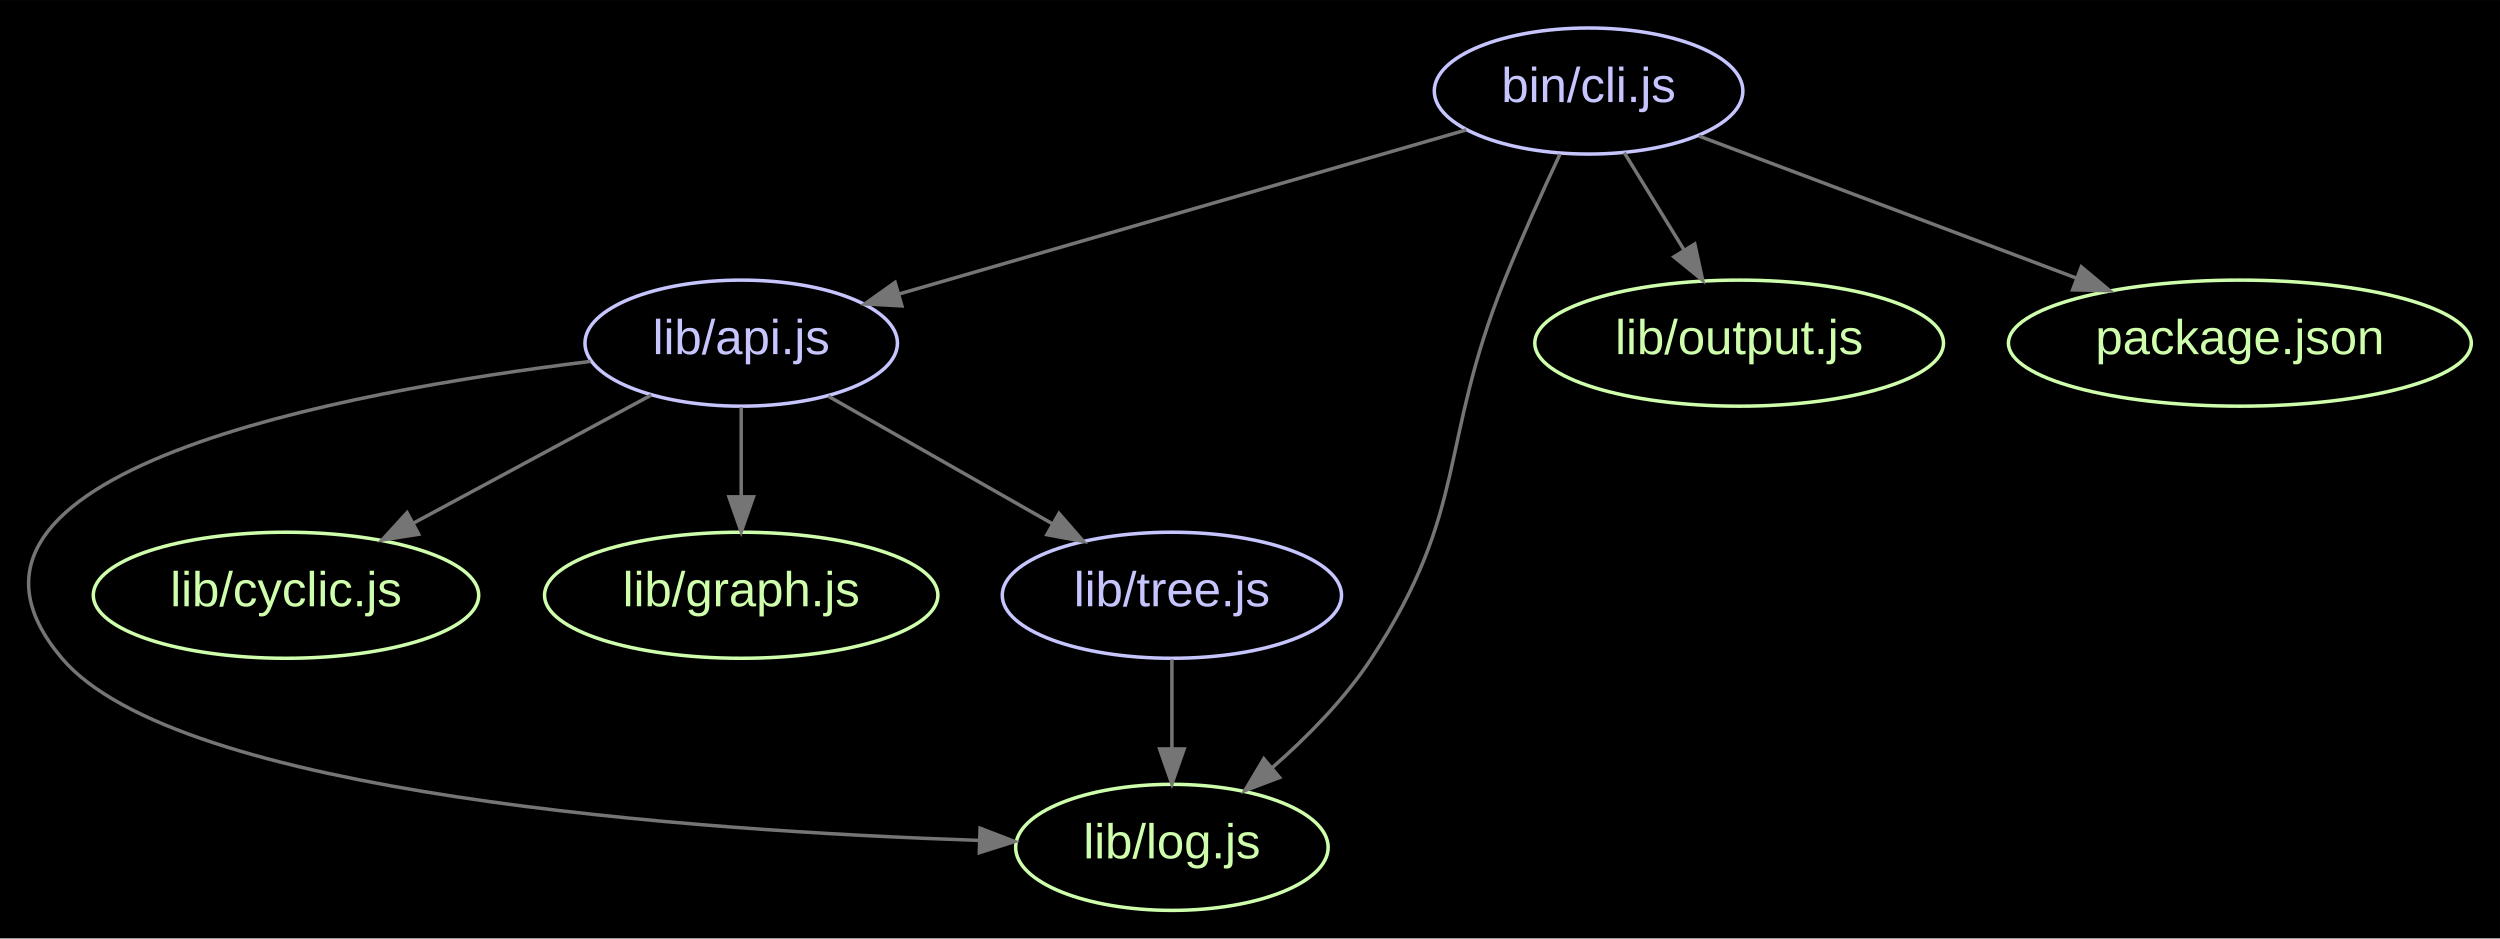
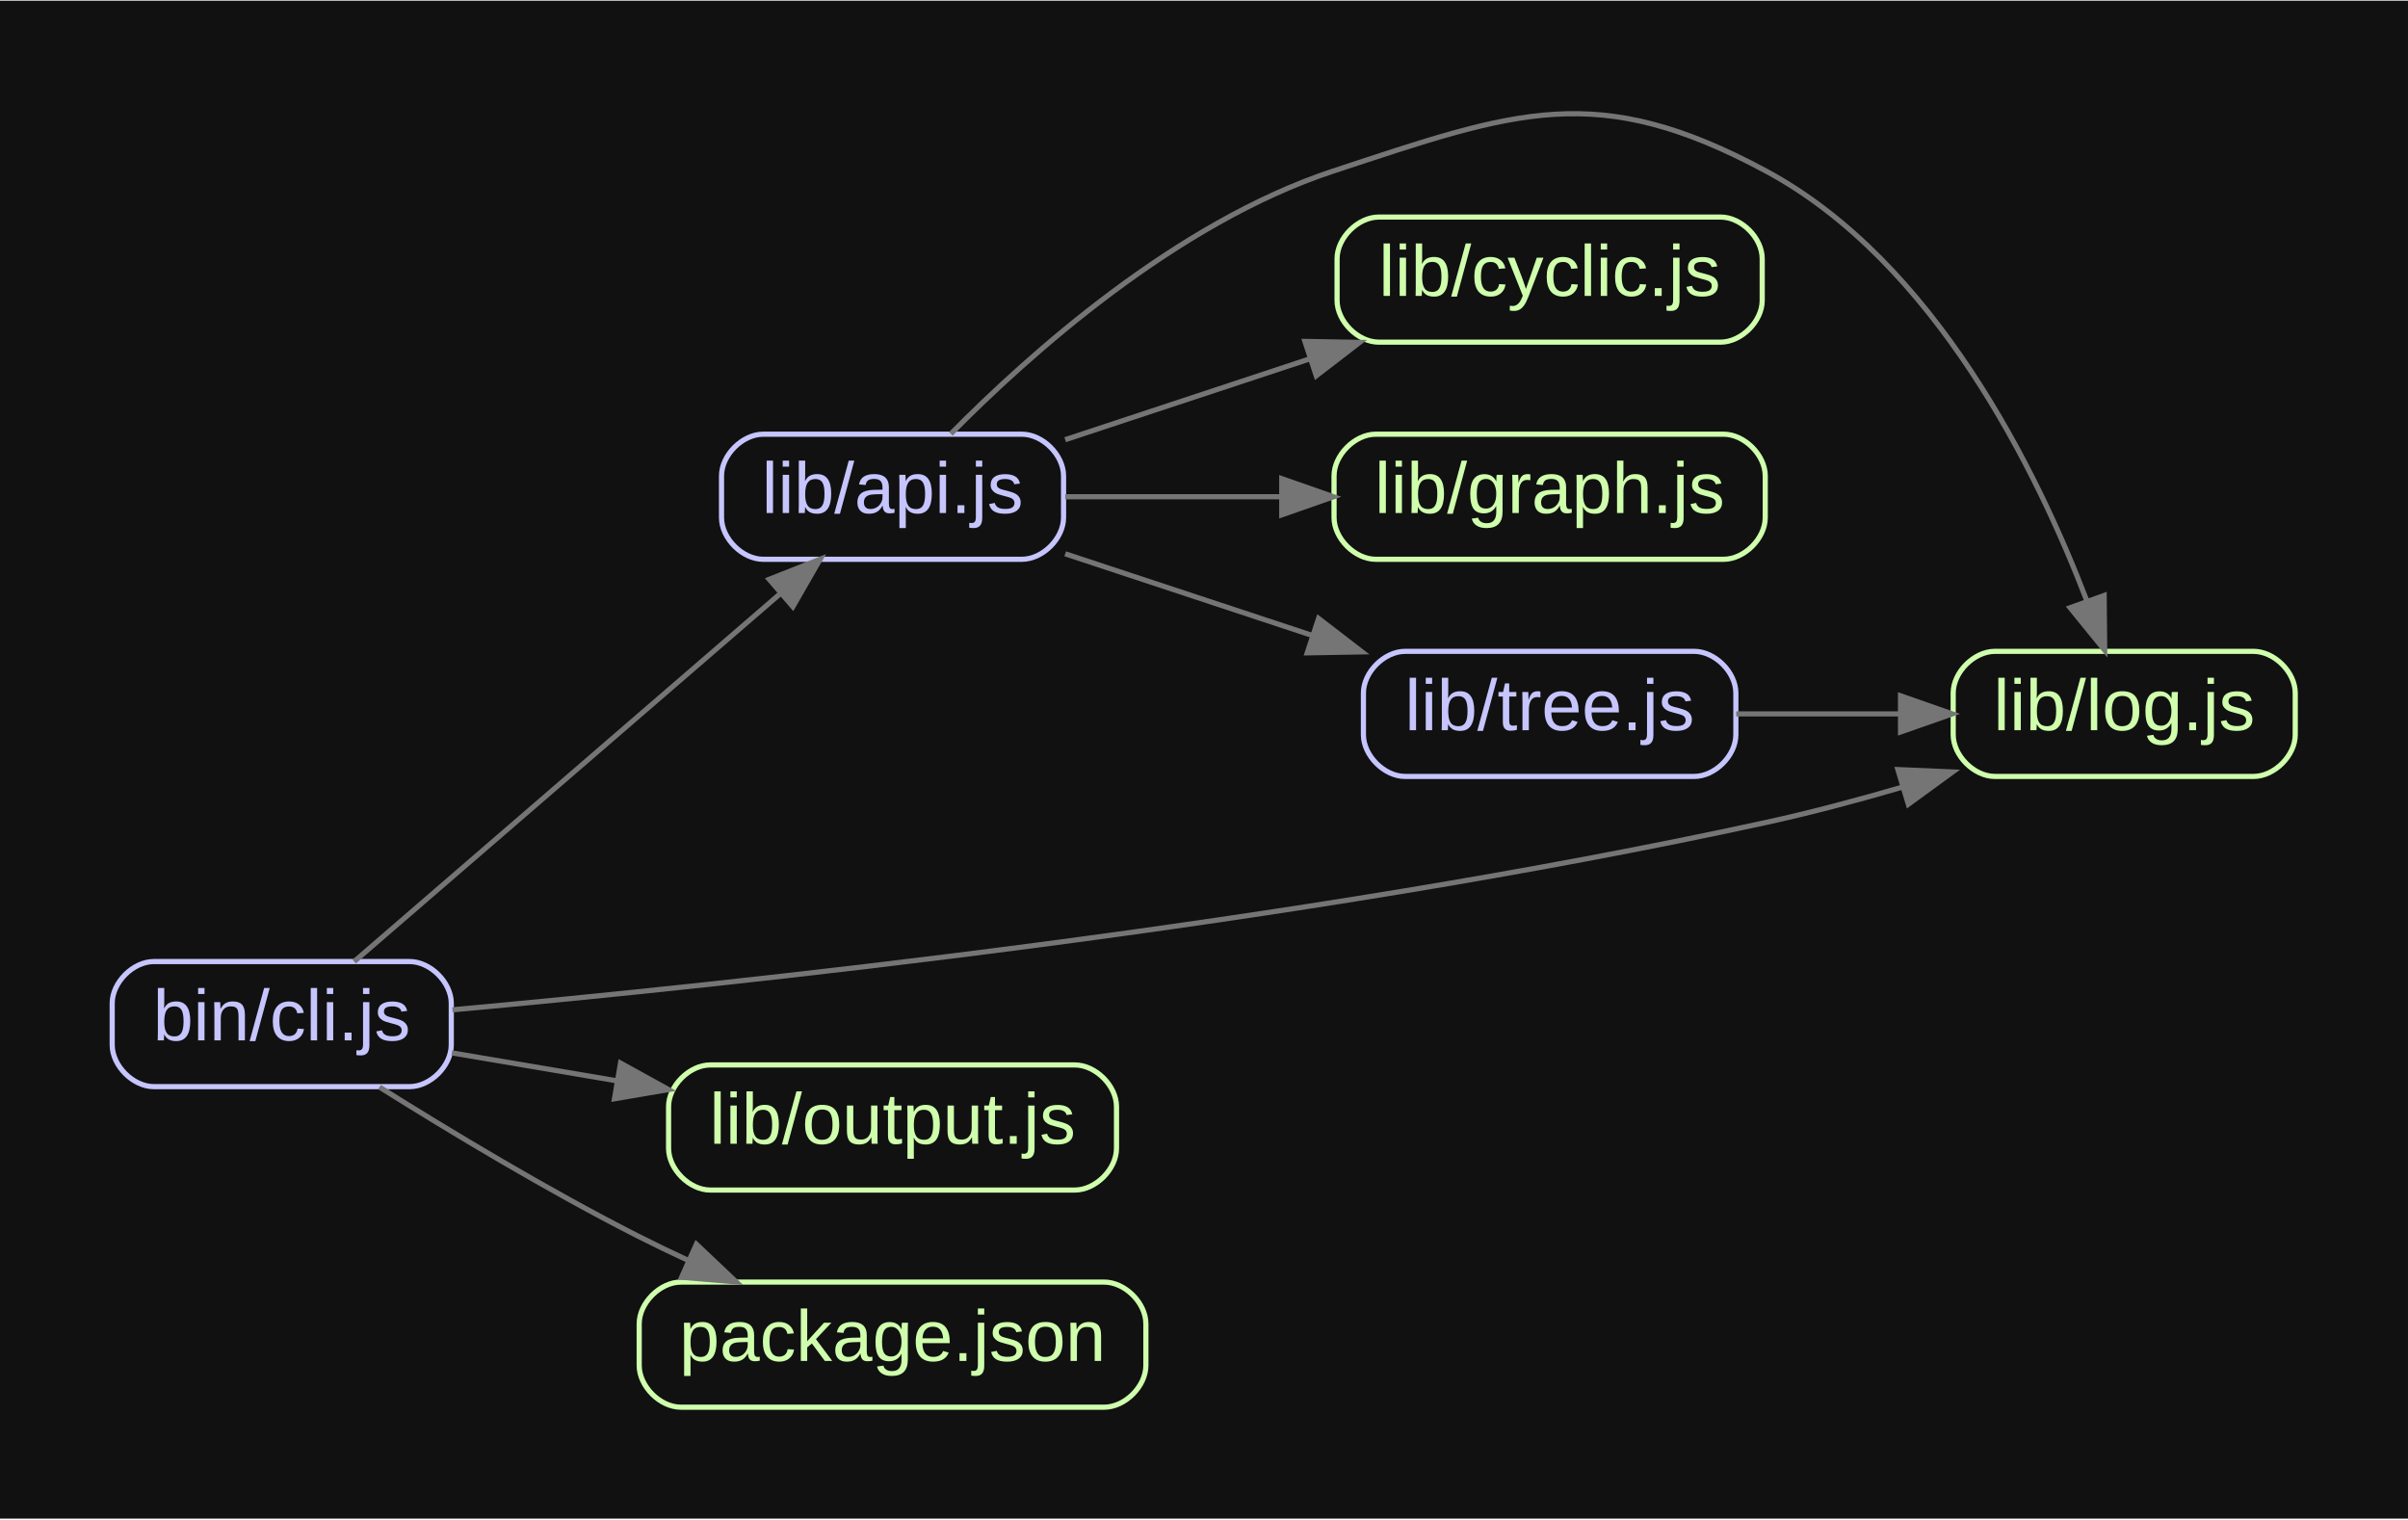
- <svg xmlns="http://www.w3.org/2000/svg" width="714pt" height="268pt" viewBox="0.00 0.00 713.97 267.98">
-   <g id="graph0" class="graph" transform="scale(1 1) rotate(0) translate(7.992 259.992)">
-     <polygon fill="#000000" stroke="none" points="-7.992,7.992 -7.992,-259.992 705.976,-259.992 705.976,7.992 -7.992,7.992" />
+ <svg xmlns="http://www.w3.org/2000/svg" width="466pt" height="294pt" viewBox="0.00 0.00 465.78 293.60">
+   <g id="graph0" class="graph" transform="scale(1 1) rotate(0) translate(21.6 272)">
+     <polygon fill="#111111" stroke="transparent" points="-21.6,21.6 -21.6,-272 444.178,-272 444.178,21.6 -21.6,21.6" />
    <g id="node1" class="node">
-       <ellipse fill="none" stroke="#c6c5fe" cx="445.687" cy="-234" rx="44.064" ry="18" />
-       <text text-anchor="middle" x="445.687" y="-230.849" font-family="Arial" font-size="14.00" fill="#c6c5fe">bin/cli.js</text>
+       <path fill="none" stroke="#c6c5fe" d="M57.624,-86.148C57.624,-86.148 8.169,-86.148 8.169,-86.148 4.136,-86.148 .103,-82.115 .103,-78.082 .103,-78.082 .103,-70.016 .103,-70.016 .103,-65.983 4.136,-61.95 8.169,-61.95 8.169,-61.95 57.624,-61.95 57.624,-61.95 61.657,-61.95 65.69,-65.983 65.69,-70.016 65.69,-70.016 65.69,-78.082 65.69,-78.082 65.69,-82.115 61.657,-86.148 57.624,-86.148" />
+       <text text-anchor="middle" x="32.897" y="-70.899" font-family="Arial" font-size="14.00" fill="#c6c5fe">bin/cli.js</text>
    </g>
    <g id="node2" class="node">
-       <ellipse fill="none" stroke="#c6c5fe" cx="203.687" cy="-162" rx="44.622" ry="18" />
-       <text text-anchor="middle" x="203.687" y="-158.849" font-family="Arial" font-size="14.00" fill="#c6c5fe">lib/api.js</text>
+       <path fill="none" stroke="#c6c5fe" d="M176.059,-188.148C176.059,-188.148 126.03,-188.148 126.03,-188.148 121.997,-188.148 117.964,-184.115 117.964,-180.082 117.964,-180.082 117.964,-172.016 117.964,-172.016 117.964,-167.983 121.997,-163.951 126.03,-163.951 126.03,-163.951 176.059,-163.951 176.059,-163.951 180.092,-163.951 184.125,-167.983 184.125,-172.016 184.125,-172.016 184.125,-180.082 184.125,-180.082 184.125,-184.115 180.092,-188.148 176.059,-188.148" />
+       <text text-anchor="middle" x="151.044" y="-172.899" font-family="Arial" font-size="14.00" fill="#c6c5fe">lib/api.js</text>
    </g>
    <g id="edge1" class="edge">
-       <path fill="none" stroke="#757575" d="M410.757,-222.896C368.076,-210.55 295.772,-189.636 248.888,-176.075" />
-       <polygon fill="#757575" stroke="#757575" points="249.579,-172.631 239,-173.215 247.634,-179.355 249.579,-172.631" />
+       <path fill="none" stroke="#757575" d="M46.914,-86.151C67.254,-103.711 105.141,-136.42 129.174,-157.168" />
+       <polygon fill="#757575" stroke="#757575" points="127.189,-160.078 137.046,-163.964 131.763,-154.78 127.189,-160.078" />
    </g>
    <g id="node3" class="node">
-       <ellipse fill="none" stroke="#cfffac" cx="326.687" cy="-18" rx="44.622" ry="18" />
-       <text text-anchor="middle" x="326.687" y="-14.849" font-family="Arial" font-size="14.00" fill="#cfffac">lib/log.js</text>
+       <path fill="none" stroke="#cfffac" d="M414.303,-146.148C414.303,-146.148 364.274,-146.148 364.274,-146.148 360.241,-146.148 356.208,-142.115 356.208,-138.082 356.208,-138.082 356.208,-130.016 356.208,-130.016 356.208,-125.983 360.241,-121.951 364.274,-121.951 364.274,-121.951 414.303,-121.951 414.303,-121.951 418.336,-121.951 422.369,-125.983 422.369,-130.016 422.369,-130.016 422.369,-138.082 422.369,-138.082 422.369,-142.115 418.336,-146.148 414.303,-146.148" />
+       <text text-anchor="middle" x="389.289" y="-130.899" font-family="Arial" font-size="14.00" fill="#cfffac">lib/log.js</text>
    </g>
    <g id="edge2" class="edge">
-       <path fill="none" stroke="#757575" d="M437.524,-215.977C432.692,-205.663 426.579,-192.186 421.687,-180 402.73,-132.779 411.574,-114.562 383.687,-72 376.09,-60.406 365.43,-49.594 355.381,-40.798" />
-       <polygon fill="#757575" stroke="#757575" points="357.432,-37.95 347.523,-34.201 352.93,-43.311 357.432,-37.95" />
+       <path fill="none" stroke="#757575" d="M65.917,-76.811C119.631,-81.688 229.076,-93.228 319.999,-113.049 328.654,-114.936 337.796,-117.376 346.499,-119.921" />
+       <polygon fill="#757575" stroke="#757575" points="345.506,-123.277 356.091,-122.815 347.528,-116.575 345.506,-123.277" />
    </g>
    <g id="node4" class="node">
-       <ellipse fill="none" stroke="#cfffac" cx="488.687" cy="-162" rx="58.367" ry="18" />
-       <text text-anchor="middle" x="488.687" y="-158.849" font-family="Arial" font-size="14.00" fill="#cfffac">lib/output.js</text>
+       <path fill="none" stroke="#cfffac" d="M186.299,-66.148C186.299,-66.148 115.79,-66.148 115.79,-66.148 111.757,-66.148 107.724,-62.115 107.724,-58.082 107.724,-58.082 107.724,-50.016 107.724,-50.016 107.724,-45.983 111.757,-41.95 115.79,-41.95 115.79,-41.95 186.299,-41.95 186.299,-41.95 190.332,-41.95 194.365,-45.983 194.365,-50.016 194.365,-50.016 194.365,-58.082 194.365,-58.082 194.365,-62.115 190.332,-66.148 186.299,-66.148" />
+       <text text-anchor="middle" x="151.044" y="-50.899" font-family="Arial" font-size="14.00" fill="#cfffac">lib/output.js</text>
    </g>
    <g id="edge3" class="edge">
-       <path fill="none" stroke="#757575" d="M455.877,-216.411C460.997,-208.077 467.312,-197.797 473.03,-188.488" />
-       <polygon fill="#757575" stroke="#757575" points="476.019,-190.309 478.271,-179.956 470.055,-186.645 476.019,-190.309" />
+       <path fill="none" stroke="#757575" d="M65.807,-68.478C75.74,-66.797 86.909,-64.906 97.81,-63.061" />
+       <polygon fill="#757575" stroke="#757575" points="98.427,-66.506 107.703,-61.386 97.259,-59.604 98.427,-66.506" />
    </g>
    <g id="node5" class="node">
-       <ellipse fill="none" stroke="#cfffac" cx="631.687" cy="-162" rx="66.094" ry="18" />
-       <text text-anchor="middle" x="631.687" y="-158.849" font-family="Arial" font-size="14.00" fill="#cfffac">package.json</text>
+       <path fill="none" stroke="#cfffac" d="M191.983,-24.148C191.983,-24.148 110.106,-24.148 110.106,-24.148 106.073,-24.148 102.04,-20.115 102.04,-16.082 102.04,-16.082 102.04,-8.016 102.04,-8.016 102.04,-3.983 106.073,.05 110.106,.05 110.106,.05 191.983,.05 191.983,.05 196.016,.05 200.049,-3.983 200.049,-8.016 200.049,-8.016 200.049,-16.082 200.049,-16.082 200.049,-20.115 196.016,-24.148 191.983,-24.148" />
+       <text text-anchor="middle" x="151.044" y="-8.899" font-family="Arial" font-size="14.00" fill="#cfffac">package.json</text>
    </g>
    <g id="edge4" class="edge">
-       <path fill="none" stroke="#757575" d="M477.239,-221.125C506.766,-210.013 551.25,-193.272 584.905,-180.606" />
-       <polygon fill="#757575" stroke="#757575" points="586.404,-183.782 594.531,-176.984 583.939,-177.23 586.404,-183.782" />
+       <path fill="none" stroke="#757575" d="M51.813,-61.859C65.442,-53.308 84.419,-41.873 101.793,-33.049 104.913,-31.465 108.18,-29.892 111.483,-28.363" />
+       <polygon fill="#757575" stroke="#757575" points="113.103,-31.472 120.798,-24.19 110.241,-25.084 113.103,-31.472" />
    </g>
    <g id="edge7" class="edge">
-       <path fill="none" stroke="#757575" d="M160.645,-156.785C90.733,-148.305 -35.389,-125.238 9.687,-72 42.622,-33.102 189.984,-22.73 271.686,-19.98" />
-       <polygon fill="#757575" stroke="#757575" points="271.908,-23.475 281.795,-19.667 271.691,-16.478 271.908,-23.475" />
+       <path fill="none" stroke="#757575" d="M162.32,-188.216C177.428,-203.527 205.881,-229.031 236.296,-239.049 271.63,-250.688 287.241,-256.68 319.999,-239.049 352.622,-221.491 372.434,-181.101 382.089,-155.845" />
+       <polygon fill="#757575" stroke="#757575" points="385.407,-156.961 385.509,-146.367 378.823,-154.586 385.407,-156.961" />
    </g>
    <g id="node6" class="node">
-       <ellipse fill="none" stroke="#cfffac" cx="73.687" cy="-90" rx="55.038" ry="18" />
-       <text text-anchor="middle" x="73.687" y="-86.849" font-family="Arial" font-size="14.00" fill="#cfffac">lib/cyclic.js</text>
+       <path fill="none" stroke="#cfffac" d="M311.199,-230.148C311.199,-230.148 245.096,-230.148 245.096,-230.148 241.063,-230.148 237.03,-226.115 237.03,-222.082 237.03,-222.082 237.03,-214.016 237.03,-214.016 237.03,-209.983 241.063,-205.951 245.096,-205.951 245.096,-205.951 311.199,-205.951 311.199,-205.951 315.232,-205.951 319.265,-209.983 319.265,-214.016 319.265,-214.016 319.265,-222.082 319.265,-222.082 319.265,-226.115 315.232,-230.148 311.199,-230.148" />
+       <text text-anchor="middle" x="278.147" y="-214.899" font-family="Arial" font-size="14.00" fill="#cfffac">lib/cyclic.js</text>
    </g>
    <g id="edge5" class="edge">
-       <path fill="none" stroke="#757575" d="M178.003,-147.17C158.579,-136.711 131.652,-122.212 110.022,-110.565" />
-       <polygon fill="#757575" stroke="#757575" points="111.577,-107.427 101.113,-105.768 108.258,-113.59 111.577,-107.427" />
+       <path fill="none" stroke="#757575" d="M184.439,-187.084C198.936,-191.875 216.158,-197.565 231.858,-202.754" />
+       <polygon fill="#757575" stroke="#757575" points="230.807,-206.092 241.4,-205.906 233.003,-199.446 230.807,-206.092" />
    </g>
    <g id="node7" class="node">
-       <ellipse fill="none" stroke="#cfffac" cx="203.687" cy="-90" rx="56.172" ry="18" />
-       <text text-anchor="middle" x="203.687" y="-86.849" font-family="Arial" font-size="14.00" fill="#cfffac">lib/graph.js</text>
+       <path fill="none" stroke="#cfffac" d="M311.785,-188.148C311.785,-188.148 244.51,-188.148 244.51,-188.148 240.477,-188.148 236.444,-184.115 236.444,-180.082 236.444,-180.082 236.444,-172.016 236.444,-172.016 236.444,-167.983 240.477,-163.951 244.51,-163.951 244.51,-163.951 311.785,-163.951 311.785,-163.951 315.818,-163.951 319.851,-167.983 319.851,-172.016 319.851,-172.016 319.851,-180.082 319.851,-180.082 319.851,-184.115 315.818,-188.148 311.785,-188.148" />
+       <text text-anchor="middle" x="278.147" y="-172.899" font-family="Arial" font-size="14.00" fill="#cfffac">lib/graph.js</text>
    </g>
    <g id="edge6" class="edge">
-       <path fill="none" stroke="#757575" d="M203.687,-143.697C203.687,-135.983 203.687,-126.712 203.687,-118.112" />
-       <polygon fill="#757575" stroke="#757575" points="207.187,-118.104 203.687,-108.104 200.187,-118.104 207.187,-118.104" />
+       <path fill="none" stroke="#757575" d="M184.439,-176.049C197.224,-176.049 212.127,-176.049 226.238,-176.049" />
+       <polygon fill="#757575" stroke="#757575" points="226.331,-179.549 236.331,-176.049 226.331,-172.549 226.331,-179.549" />
    </g>
    <g id="node8" class="node">
-       <ellipse fill="none" stroke="#c6c5fe" cx="326.687" cy="-90" rx="48.446" ry="18" />
-       <text text-anchor="middle" x="326.687" y="-86.849" font-family="Arial" font-size="14.00" fill="#c6c5fe">lib/tree.js</text>
+       <path fill="none" stroke="#c6c5fe" d="M306.102,-146.148C306.102,-146.148 250.193,-146.148 250.193,-146.148 246.16,-146.148 242.127,-142.115 242.127,-138.082 242.127,-138.082 242.127,-130.016 242.127,-130.016 242.127,-125.983 246.16,-121.951 250.193,-121.951 250.193,-121.951 306.102,-121.951 306.102,-121.951 310.135,-121.951 314.168,-125.983 314.168,-130.016 314.168,-130.016 314.168,-138.082 314.168,-138.082 314.168,-142.115 310.135,-146.148 306.102,-146.148" />
+       <text text-anchor="middle" x="278.147" y="-130.899" font-family="Arial" font-size="14.00" fill="#c6c5fe">lib/tree.js</text>
    </g>
    <g id="edge8" class="edge">
-       <path fill="none" stroke="#757575" d="M228.578,-146.834C246.962,-136.372 272.208,-122.004 292.486,-110.464" />
-       <polygon fill="#757575" stroke="#757575" points="294.451,-113.373 301.411,-105.385 290.989,-107.289 294.451,-113.373" />
+       <path fill="none" stroke="#757575" d="M184.439,-165.014C199.058,-160.184 216.447,-154.438 232.254,-149.214" />
+       <polygon fill="#757575" stroke="#757575" points="233.456,-152.504 241.852,-146.043 231.259,-145.857 233.456,-152.504" />
    </g>
    <g id="edge9" class="edge">
-       <path fill="none" stroke="#757575" d="M326.687,-71.697C326.687,-63.983 326.687,-54.712 326.687,-46.112" />
-       <polygon fill="#757575" stroke="#757575" points="330.187,-46.104 326.687,-36.104 323.187,-46.104 330.187,-46.104" />
+       <path fill="none" stroke="#757575" d="M314.232,-134.049C324.31,-134.049 335.367,-134.049 345.823,-134.049" />
+       <polygon fill="#757575" stroke="#757575" points="346.02,-137.549 356.02,-134.049 346.02,-130.549 346.02,-137.549" />
    </g>
  </g>
</svg>
